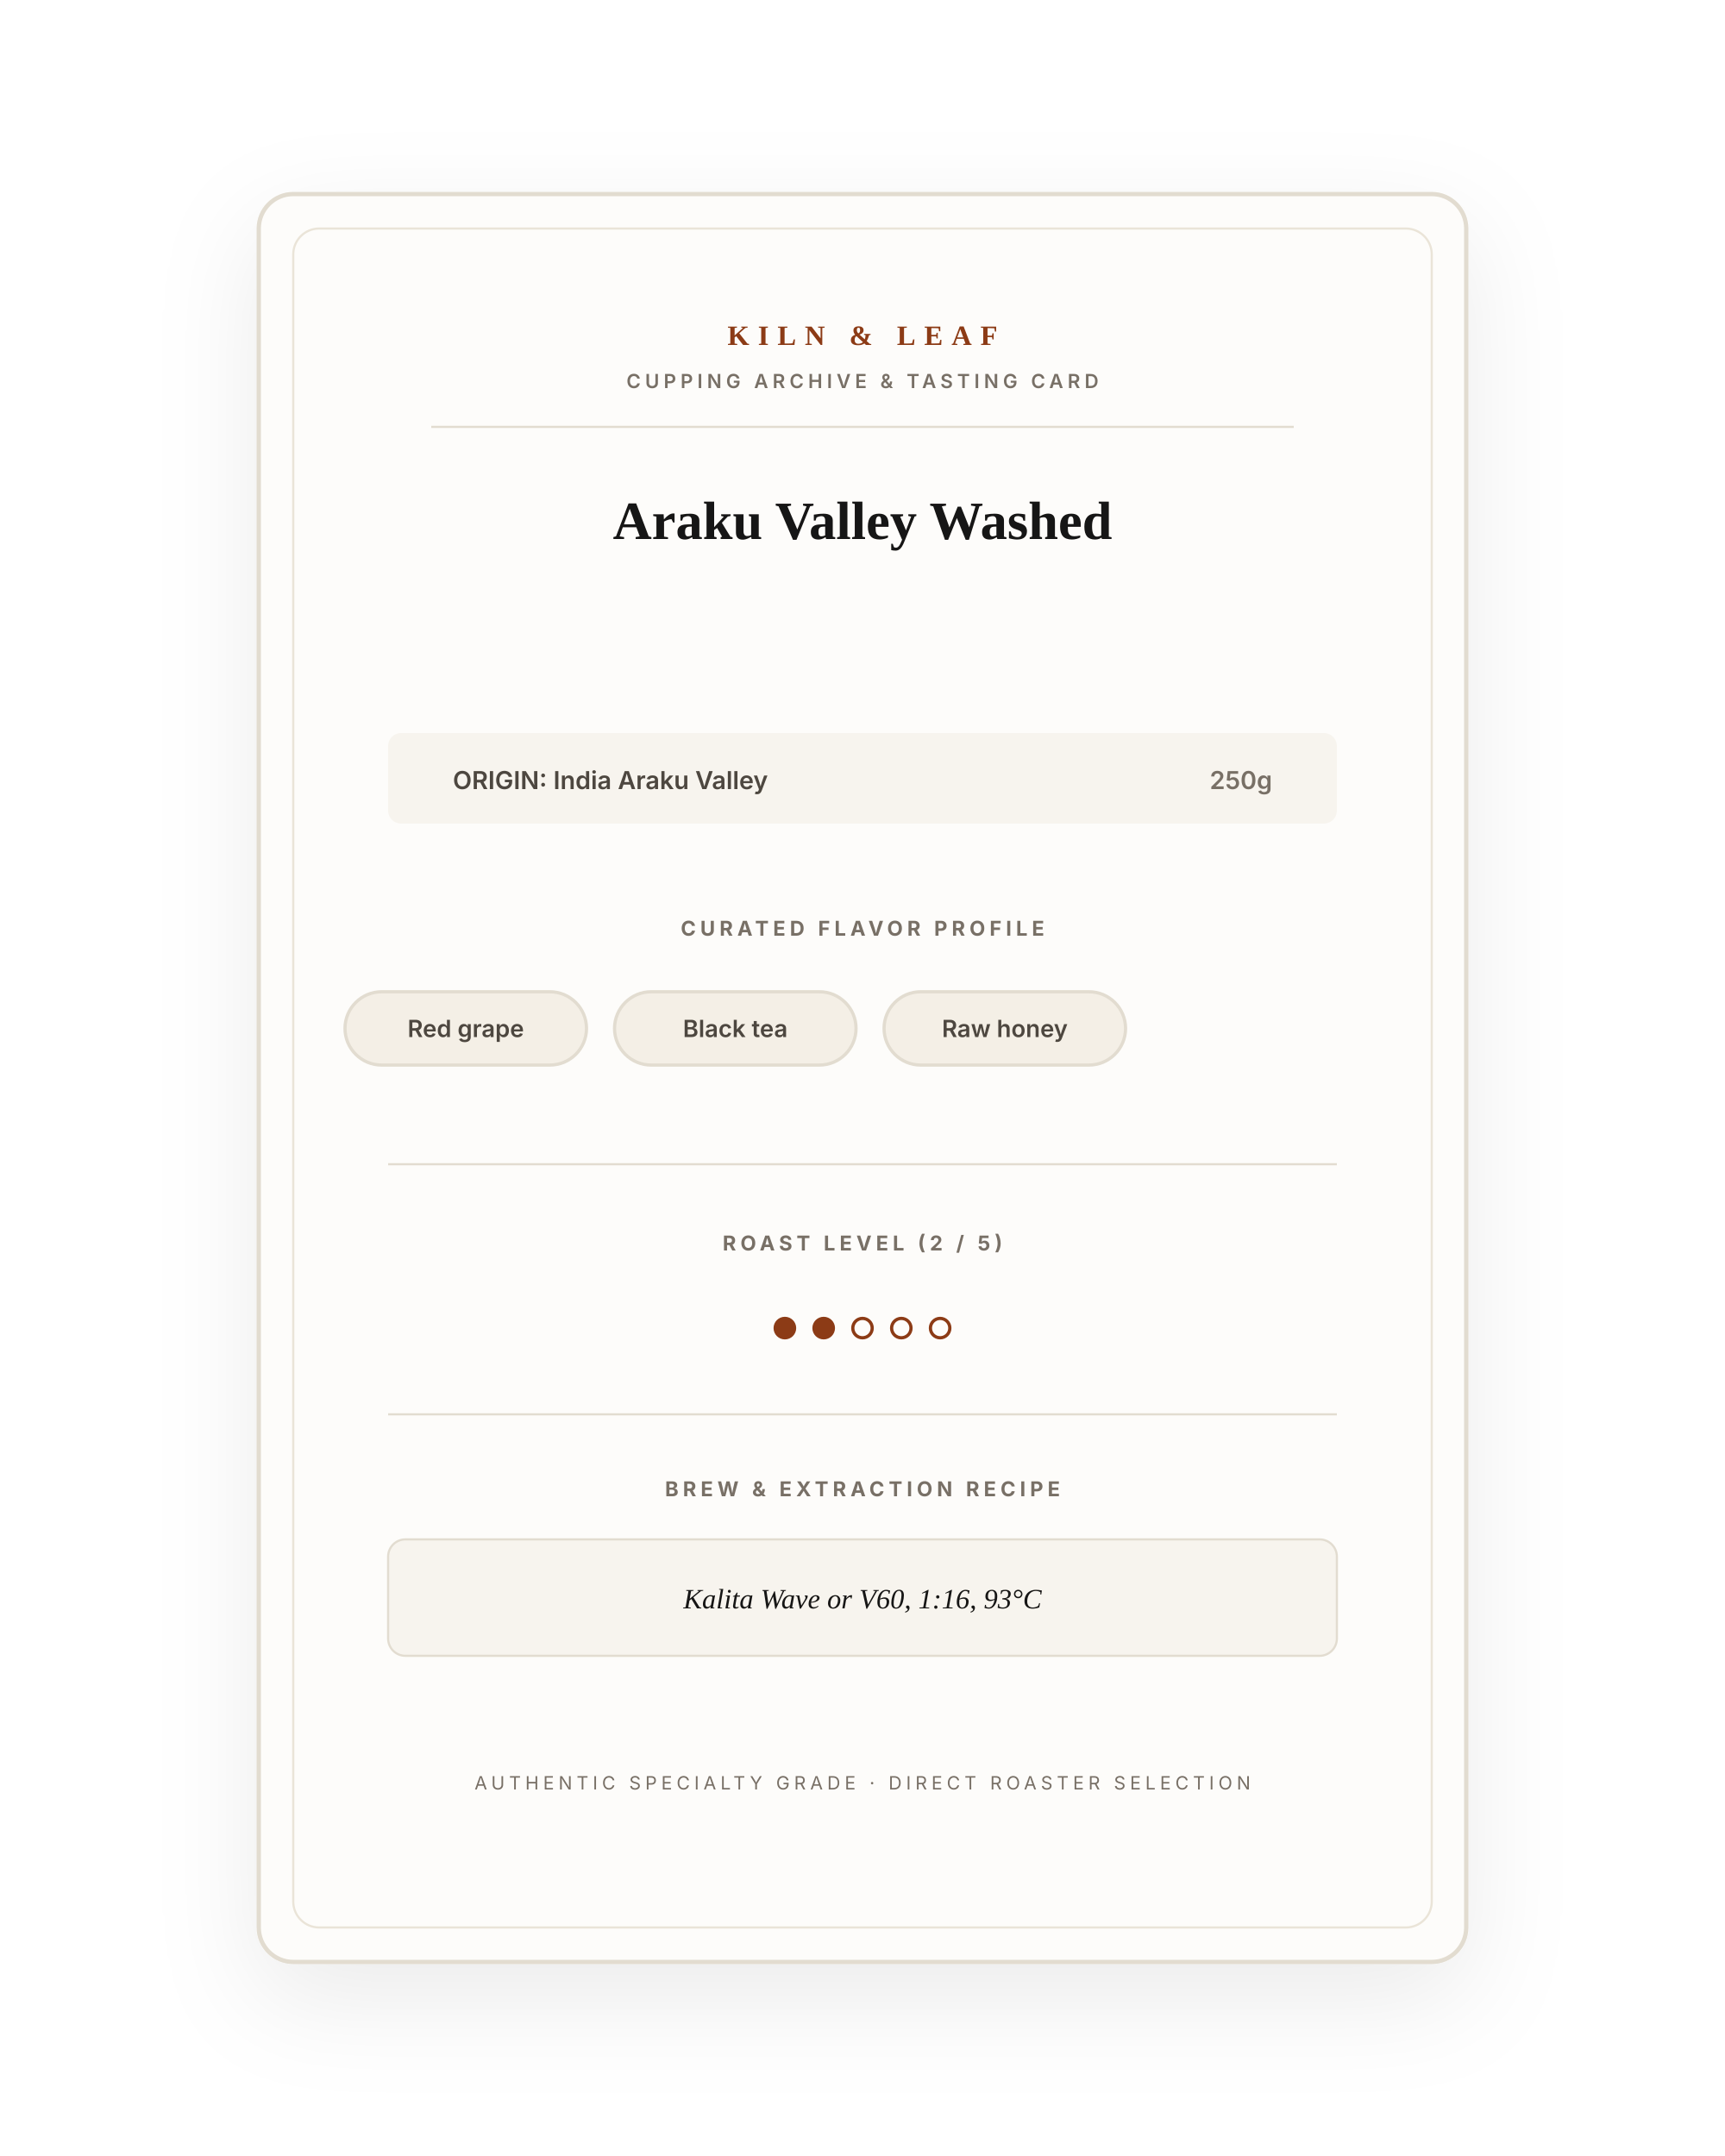
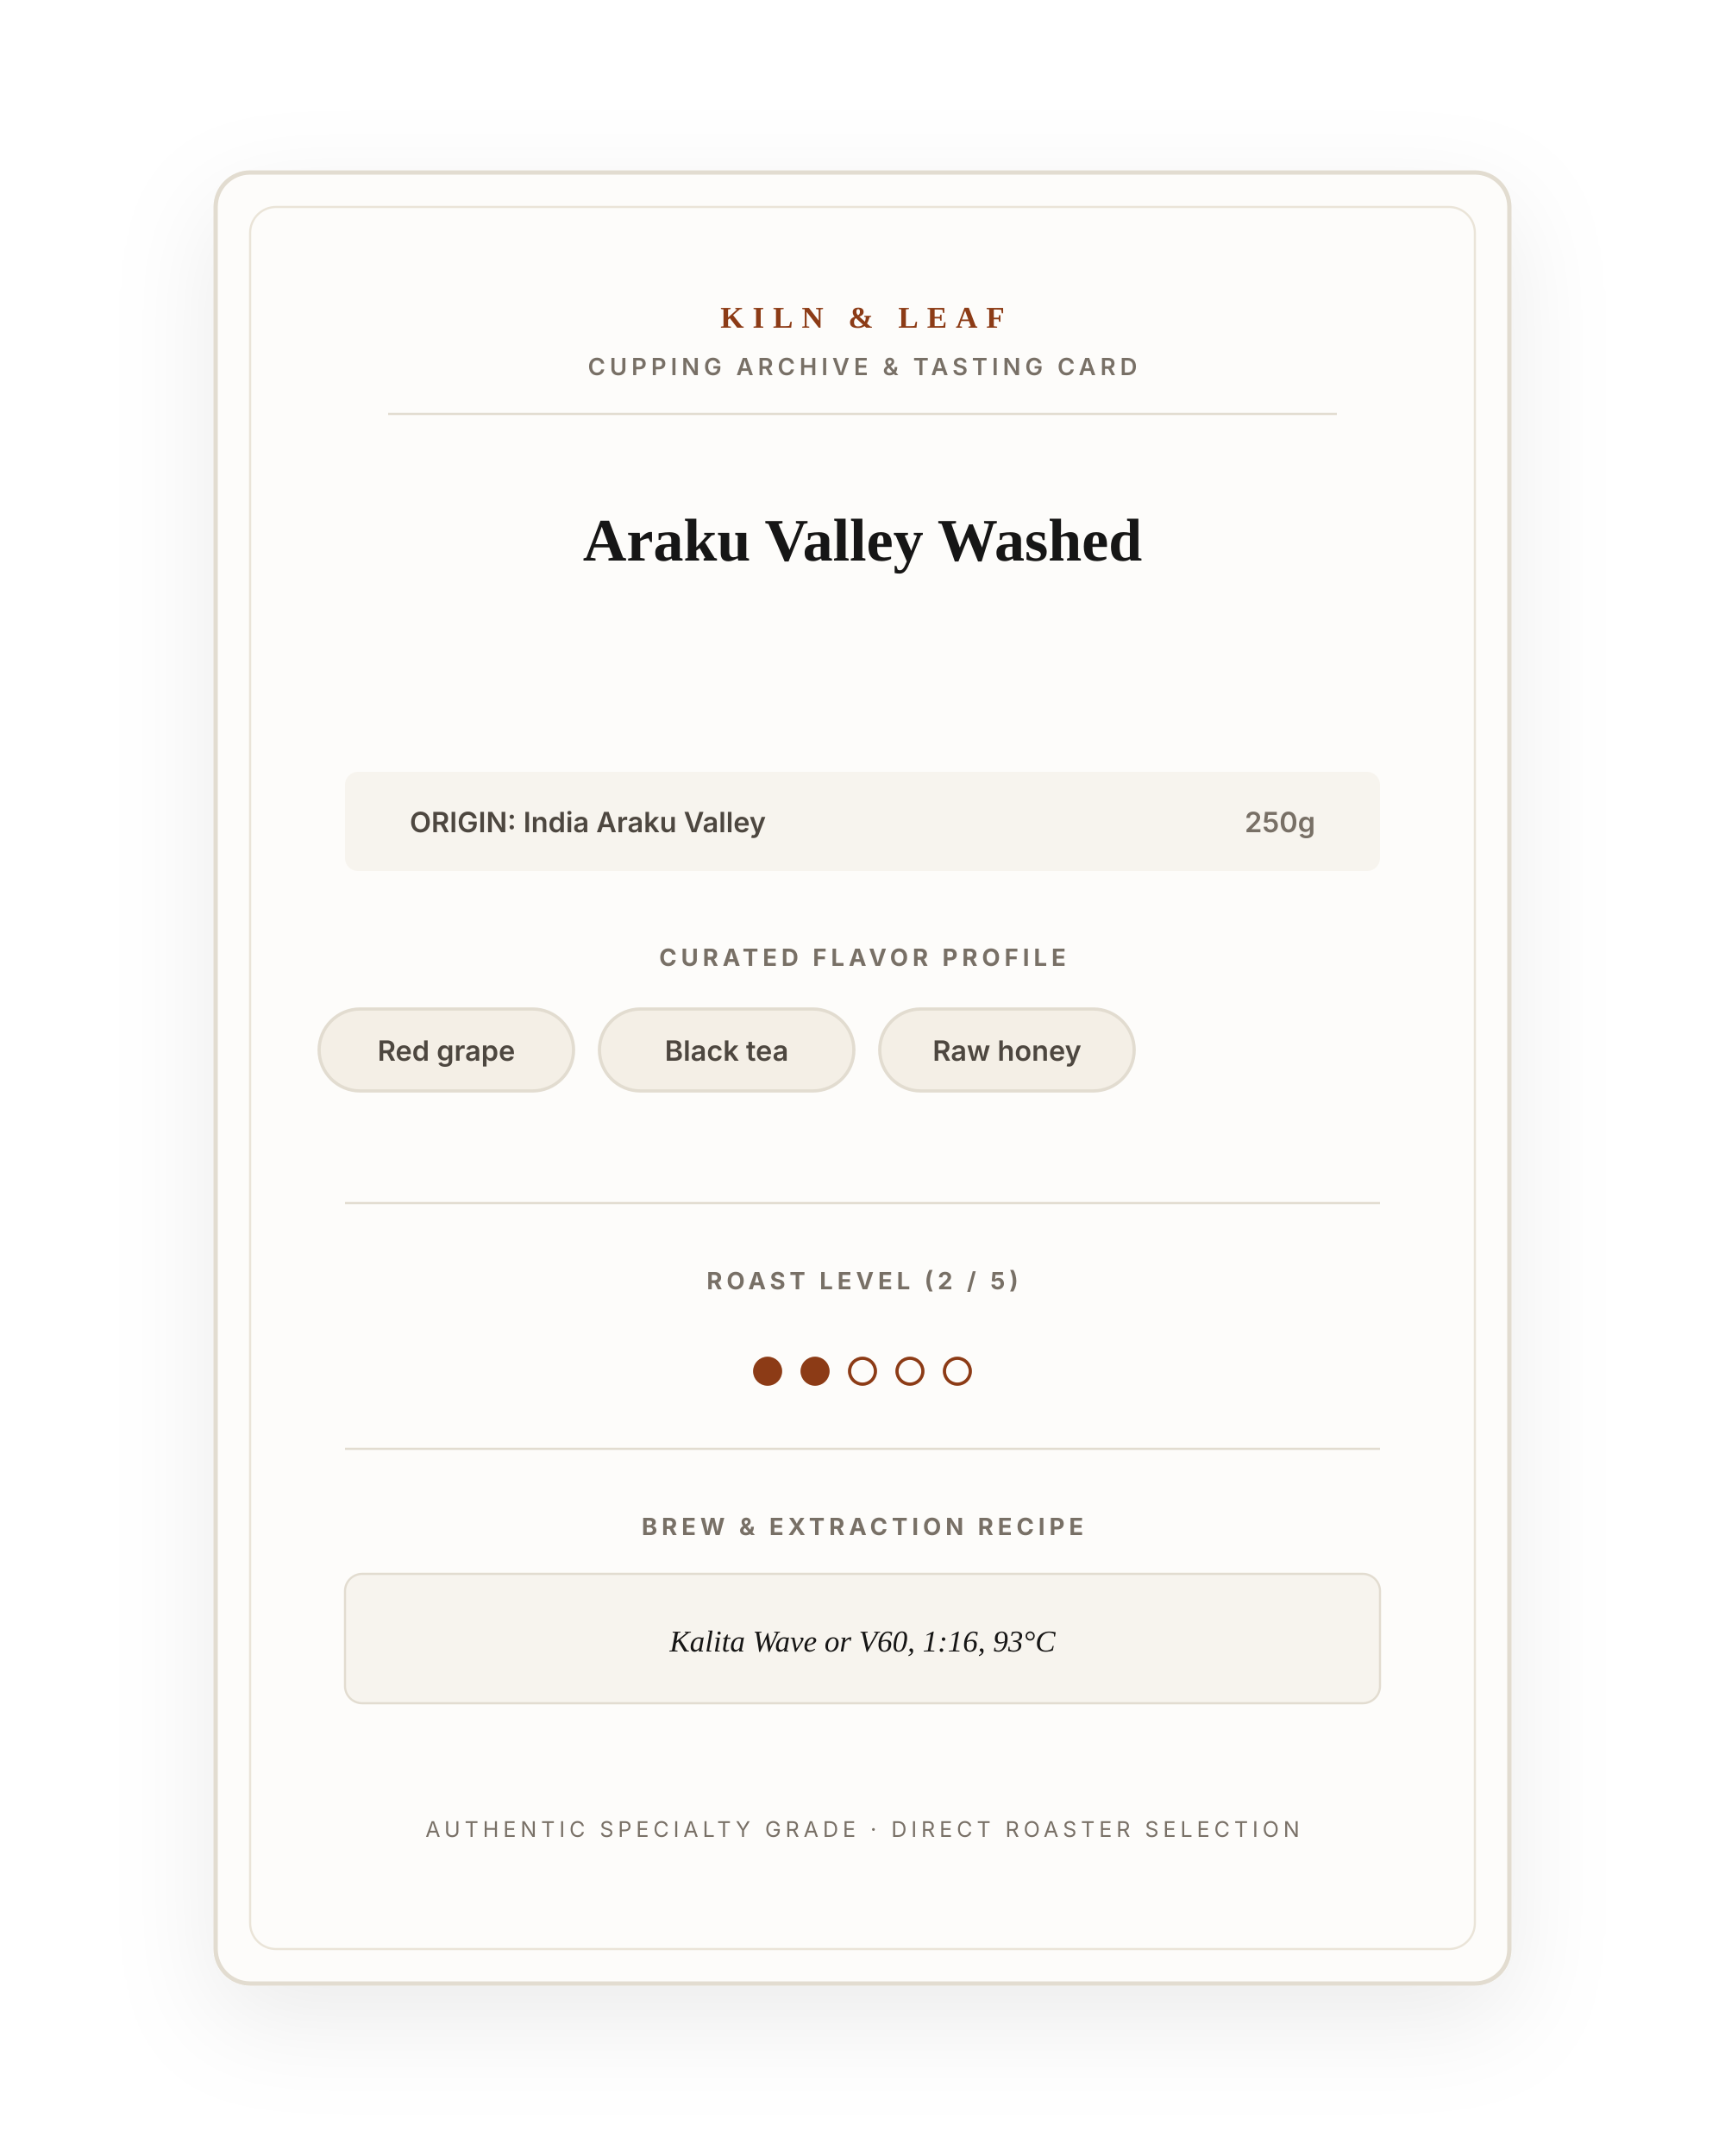
<svg xmlns="http://www.w3.org/2000/svg" viewBox="0 0 800 1000" fill="none">
  <defs>
    <filter id="card-shadow-araku-valley" x="-5%" y="-5%" width="110%" height="115%" filterUnits="userSpaceOnUse">
      <feDropShadow dx="0" dy="16" stdDeviation="24" flood-color="#000000" flood-opacity="0.08" />
    </filter>
  </defs>
  <g filter="url(#card-shadow-araku-valley)">
-     <rect x="120" y="90" width="560" height="820" rx="16" fill="#FDFCFA" stroke="#E2DCD0" stroke-width="2" />
-     <rect x="136" y="106" width="528" height="788" rx="12" fill="none" stroke="#EAE4D8" stroke-width="1" />
-     <text x="400" y="160" text-anchor="middle" font-family="Georgia, 'Times New Roman', serif" font-size="13" font-weight="700" letter-spacing="4" fill="#8C3A14">KILN &amp; LEAF</text>
-     <text x="400" y="180" text-anchor="middle" font-family="-apple-system, system-ui, sans-serif" font-size="9" font-weight="600" letter-spacing="2" fill="#786F66">CUPPING ARCHIVE &amp; TASTING CARD</text>
-     <line x1="200" y1="198" x2="600" y2="198" stroke="#E2DCD0" stroke-width="1" />
-     <text x="400" y="250" text-anchor="middle" font-family="Georgia, 'Times New Roman', serif" font-size="25" font-weight="600" fill="#161412">Araku Valley Washed</text>
-     <rect x="180" y="340" width="440" height="42" rx="6" fill="#F7F4EE" />
-     <text x="210" y="366" font-family="-apple-system, system-ui, sans-serif" font-size="11.5" font-weight="600" fill="#4E473F">ORIGIN: India Araku Valley</text>
-     <text x="590" y="366" text-anchor="end" font-family="-apple-system, system-ui, sans-serif" font-size="11.5" font-weight="600" fill="#786F66">250g</text>
-     <text x="400" y="434" text-anchor="middle" font-family="-apple-system, system-ui, sans-serif" font-size="9.5" font-weight="700" letter-spacing="2" fill="#786F66">CURATED FLAVOR PROFILE</text>
-     <g transform="translate(160, 460)">
-       <rect x="0" y="0" width="112" height="34" rx="17" fill="#F4EFE6" stroke="#E2DCD0" stroke-width="1.5" />
-       <text x="56" y="21" text-anchor="middle" font-family="-apple-system, system-ui, sans-serif" font-size="11" font-weight="600" fill="#4E473F">Red grape</text>
+     <rect x="100" y="80" width="600" height="840" rx="16" fill="#FDFCFA" stroke="#E2DCD0" stroke-width="2" />
+     <rect x="116" y="96" width="568" height="808" rx="12" fill="none" stroke="#EAE4D8" stroke-width="1" />
+     <text x="400" y="152" text-anchor="middle" font-family="Georgia, 'Times New Roman', serif" font-size="14" font-weight="700" letter-spacing="4" fill="#8C3A14">KILN &amp; LEAF</text>
+     <text x="400" y="174" text-anchor="middle" font-family="-apple-system, system-ui, sans-serif" font-size="11" font-weight="600" letter-spacing="2" fill="#786F66">CUPPING ARCHIVE &amp; TASTING CARD</text>
+     <line x1="180" y1="192" x2="620" y2="192" stroke="#E2DCD0" stroke-width="1" />
+     <text x="400" y="260" text-anchor="middle" font-family="Georgia, 'Times New Roman', serif" font-size="28" font-weight="600" fill="#161412">Araku Valley Washed</text>
+     <rect x="160" y="358" width="480" height="46" rx="6" fill="#F7F4EE" />
+     <text x="190" y="386" font-family="-apple-system, system-ui, sans-serif" font-size="13" font-weight="600" fill="#4E473F">ORIGIN: India Araku Valley</text>
+     <text x="610" y="386" text-anchor="end" font-family="-apple-system, system-ui, sans-serif" font-size="13" font-weight="600" fill="#786F66">250g</text>
+     <text x="400" y="448" text-anchor="middle" font-family="-apple-system, system-ui, sans-serif" font-size="11" font-weight="700" letter-spacing="2" fill="#786F66">CURATED FLAVOR PROFILE</text>
+     <g transform="translate(148, 468)">
+       <rect x="0" y="0" width="118" height="38" rx="19" fill="#F4EFE6" stroke="#E2DCD0" stroke-width="1.5" />
+       <text x="59" y="24" text-anchor="middle" font-family="-apple-system, system-ui, sans-serif" font-size="13" font-weight="600" fill="#4E473F">Red grape</text>
    </g>
-     <g transform="translate(285, 460)">
-       <rect x="0" y="0" width="112" height="34" rx="17" fill="#F4EFE6" stroke="#E2DCD0" stroke-width="1.5" />
-       <text x="56" y="21" text-anchor="middle" font-family="-apple-system, system-ui, sans-serif" font-size="11" font-weight="600" fill="#4E473F">Black tea</text>
+     <g transform="translate(278, 468)">
+       <rect x="0" y="0" width="118" height="38" rx="19" fill="#F4EFE6" stroke="#E2DCD0" stroke-width="1.5" />
+       <text x="59" y="24" text-anchor="middle" font-family="-apple-system, system-ui, sans-serif" font-size="13" font-weight="600" fill="#4E473F">Black tea</text>
    </g>
-     <g transform="translate(410, 460)">
-       <rect x="0" y="0" width="112" height="34" rx="17" fill="#F4EFE6" stroke="#E2DCD0" stroke-width="1.5" />
-       <text x="56" y="21" text-anchor="middle" font-family="-apple-system, system-ui, sans-serif" font-size="11" font-weight="600" fill="#4E473F">Raw honey</text>
+     <g transform="translate(408, 468)">
+       <rect x="0" y="0" width="118" height="38" rx="19" fill="#F4EFE6" stroke="#E2DCD0" stroke-width="1.5" />
+       <text x="59" y="24" text-anchor="middle" font-family="-apple-system, system-ui, sans-serif" font-size="13" font-weight="600" fill="#4E473F">Raw honey</text>
    </g>
-     <line x1="180" y1="540" x2="620" y2="540" stroke="#E2DCD0" stroke-width="1" />
-     <text x="400" y="580" text-anchor="middle" font-family="-apple-system, system-ui, sans-serif" font-size="9.5" font-weight="700" letter-spacing="2" fill="#786F66">ROAST LEVEL (2 / 5)</text>
+     <line x1="160" y1="558" x2="640" y2="558" stroke="#E2DCD0" stroke-width="1" />
+     <text x="400" y="598" text-anchor="middle" font-family="-apple-system, system-ui, sans-serif" font-size="11" font-weight="700" letter-spacing="2" fill="#786F66">ROAST LEVEL (2 / 5)</text>
    <g transform="translate(0, 10)">
-       <circle cx="364" cy="606" r="4.5" fill="#8C3A14" stroke="#8C3A14" stroke-width="1.5" />
-       <circle cx="382" cy="606" r="4.5" fill="#8C3A14" stroke="#8C3A14" stroke-width="1.5" />
-       <circle cx="400" cy="606" r="4.5" fill="none" stroke="#8C3A14" stroke-width="1.5" />
-       <circle cx="418" cy="606" r="4.5" fill="none" stroke="#8C3A14" stroke-width="1.5" />
-       <circle cx="436" cy="606" r="4.5" fill="none" stroke="#8C3A14" stroke-width="1.5" />
+       <circle cx="356" cy="626" r="6" fill="#8C3A14" stroke="#8C3A14" stroke-width="1.5" />
+       <circle cx="378" cy="626" r="6" fill="#8C3A14" stroke="#8C3A14" stroke-width="1.5" />
+       <circle cx="400" cy="626" r="6" fill="none" stroke="#8C3A14" stroke-width="1.5" />
+       <circle cx="422" cy="626" r="6" fill="none" stroke="#8C3A14" stroke-width="1.5" />
+       <circle cx="444" cy="626" r="6" fill="none" stroke="#8C3A14" stroke-width="1.5" />
    </g>
-     <line x1="180" y1="656" x2="620" y2="656" stroke="#E2DCD0" stroke-width="1" />
-     <text x="400" y="694" text-anchor="middle" font-family="-apple-system, system-ui, sans-serif" font-size="9.5" font-weight="700" letter-spacing="2" fill="#786F66">BREW &amp; EXTRACTION RECIPE</text>
-     <rect x="180" y="714" width="440" height="54" rx="8" fill="#F7F4EE" stroke="#E2DCD0" stroke-width="1" />
-     <text x="400" y="746" text-anchor="middle" font-family="Georgia, 'Times New Roman', serif" font-size="13" font-style="italic" fill="#161412">Kalita Wave or V60, 1:16, 93°C</text>
-     <text x="400" y="830" text-anchor="middle" font-family="-apple-system, system-ui, sans-serif" font-size="8.5" letter-spacing="2" fill="#786F66">AUTHENTIC SPECIALTY GRADE · DIRECT ROASTER SELECTION</text>
+     <line x1="160" y1="672" x2="640" y2="672" stroke="#E2DCD0" stroke-width="1" />
+     <text x="400" y="712" text-anchor="middle" font-family="-apple-system, system-ui, sans-serif" font-size="11" font-weight="700" letter-spacing="2" fill="#786F66">BREW &amp; EXTRACTION RECIPE</text>
+     <rect x="160" y="730" width="480" height="60" rx="8" fill="#F7F4EE" stroke="#E2DCD0" stroke-width="1" />
+     <text x="400" y="766" text-anchor="middle" font-family="Georgia, 'Times New Roman', serif" font-size="14" font-style="italic" fill="#161412">Kalita Wave or V60, 1:16, 93°C</text>
+     <text x="400" y="852" text-anchor="middle" font-family="-apple-system, system-ui, sans-serif" font-size="10" letter-spacing="2" fill="#786F66">AUTHENTIC SPECIALTY GRADE · DIRECT ROASTER SELECTION</text>
  </g>
</svg>
